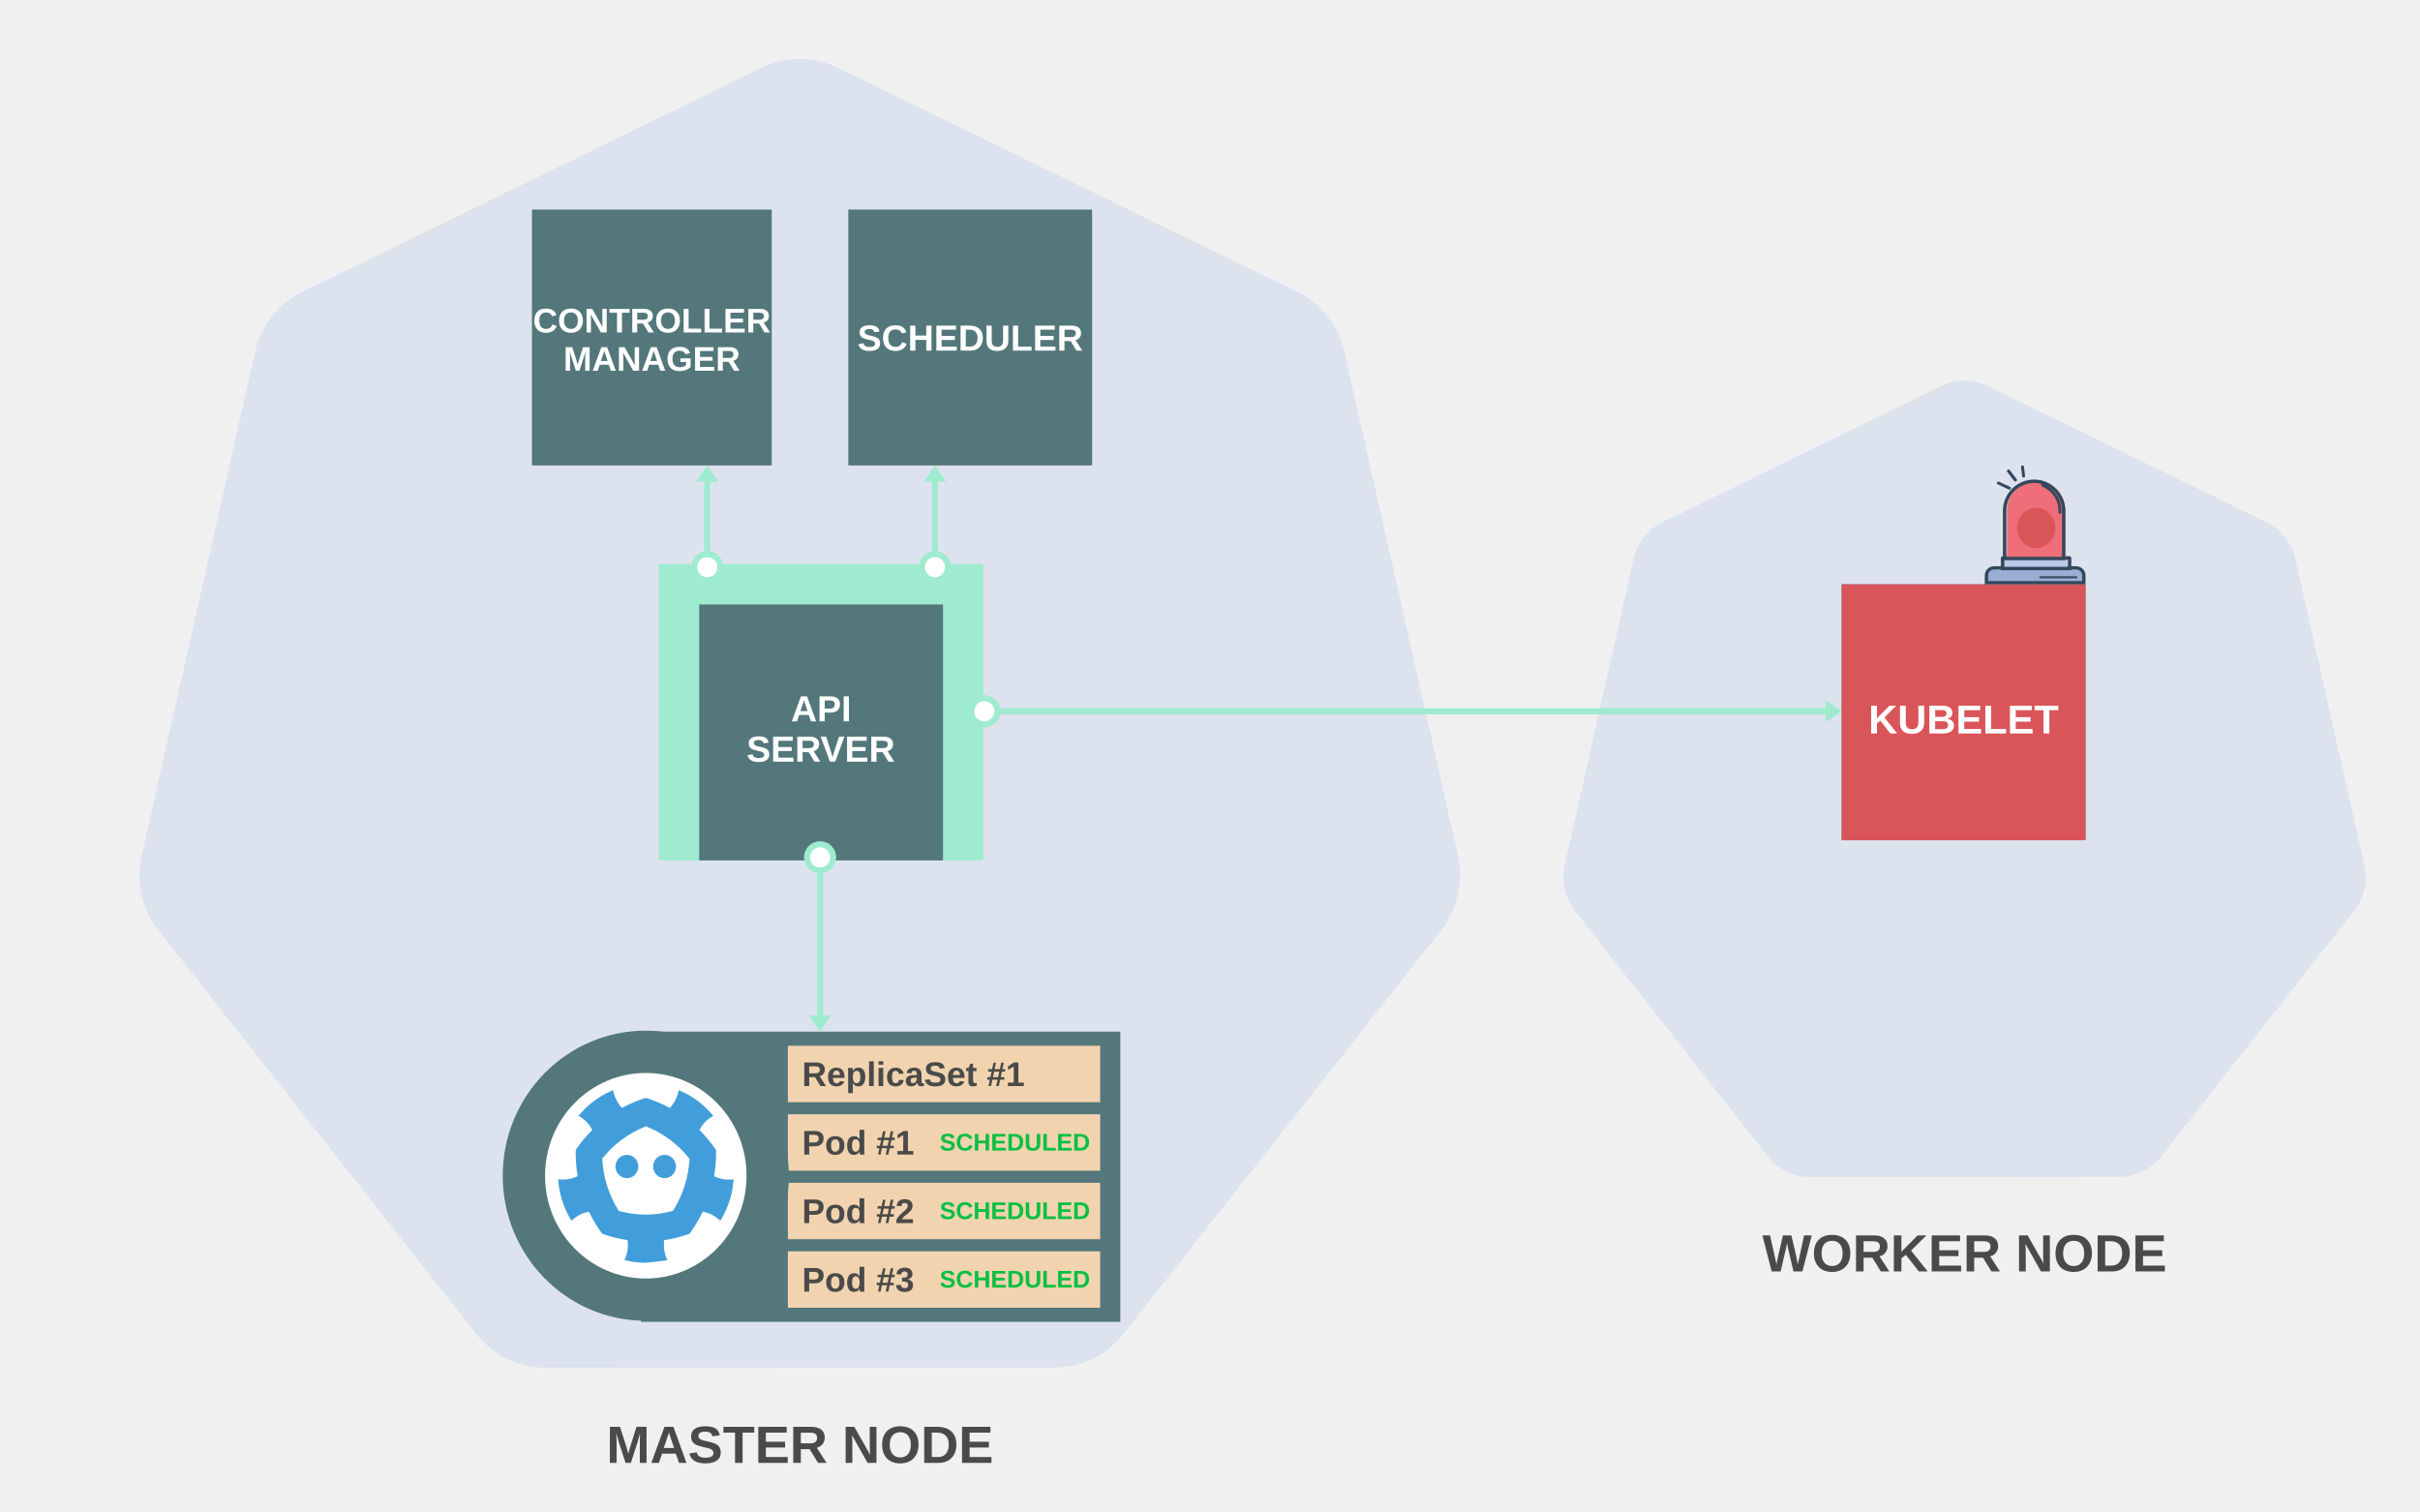
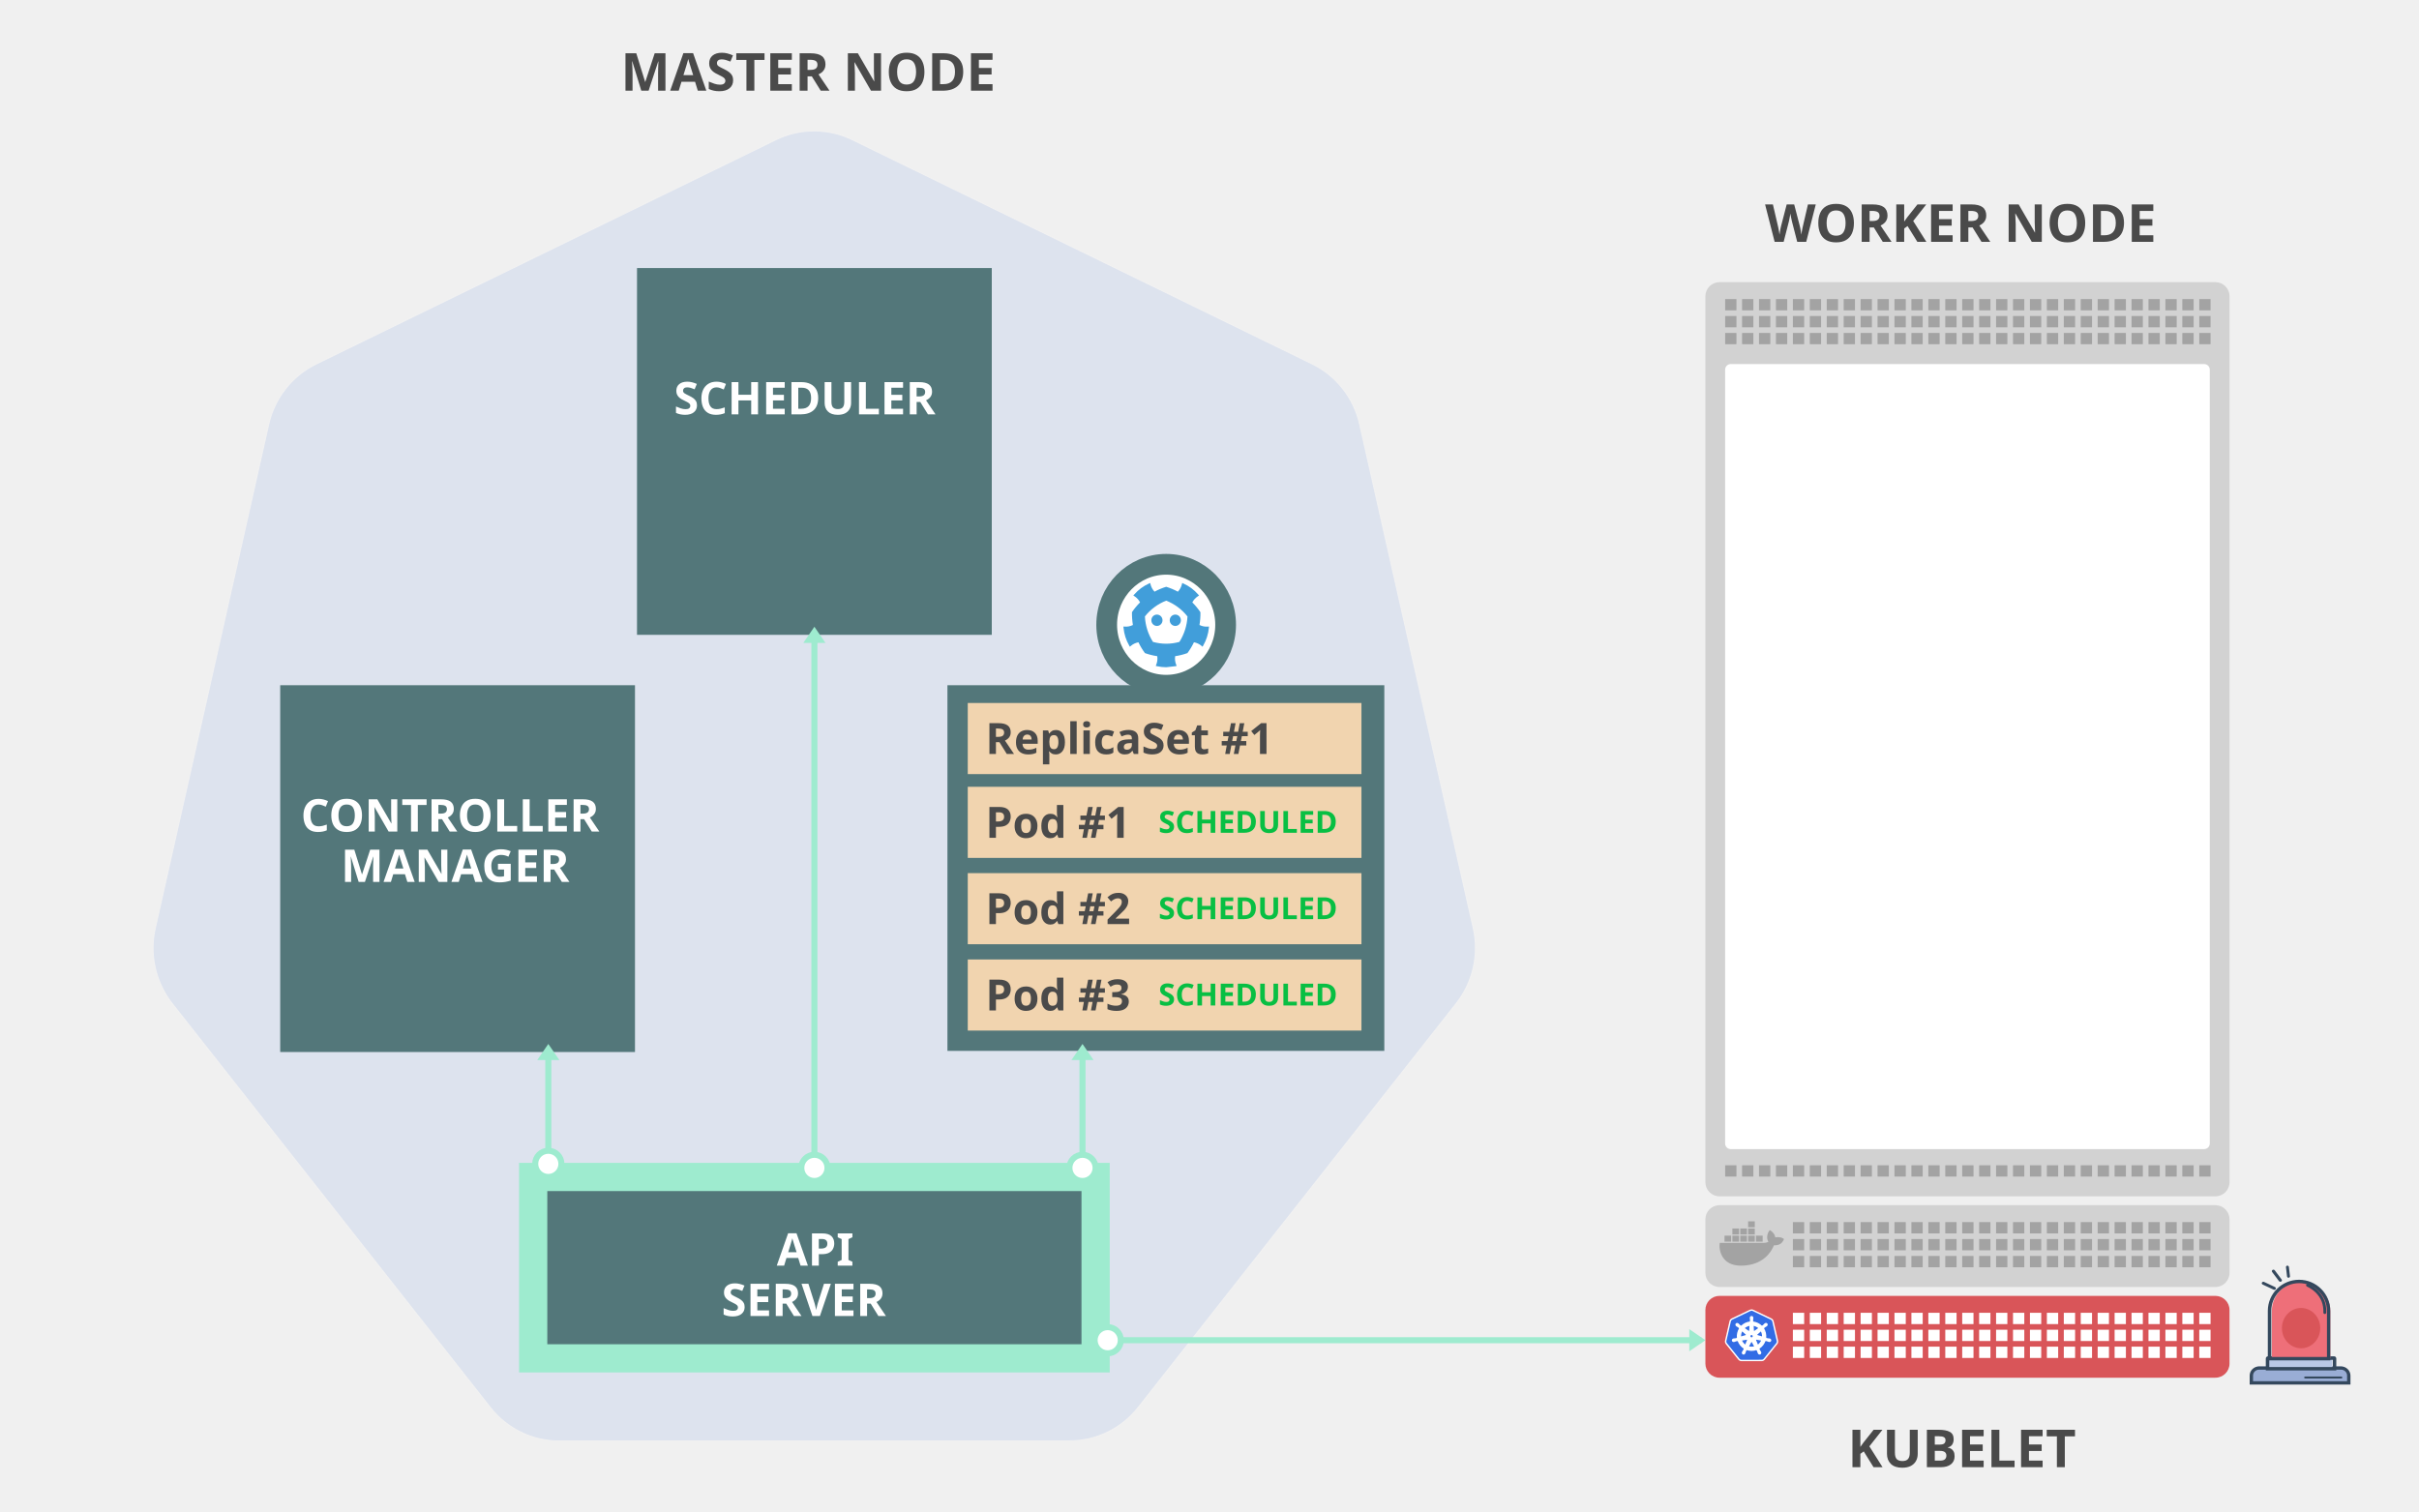
- <svg xmlns="http://www.w3.org/2000/svg" width="1201px" height="750px" viewBox="0 0 1201 750" version="1.1">
-   <g id="schedule-pods-6" stroke="none" stroke-width="1" fill="none" fill-rule="evenodd" transform="translate(1, 0)">
-     <g id="Kubernetes-background" opacity="0.1" transform="translate(67, 28)" fill="#326CE5" fill-rule="nonzero" stroke="#FFFFFF" stroke-width="0.5">
-       <path d="M326.654,1.011 C320.855,1.309 315.173,2.777 309.941,5.33 L81.887,116.618 C69.93,122.45 61.246,133.479 58.291,146.585 L2.029,396.566 C-0.596,408.202 1.54,420.419 7.95,430.434 C8.719,431.646 9.546,432.819 10.429,433.949 L168.279,634.393 C176.556,644.9 189.105,651.017 202.375,651.015 L455.512,650.955 C468.777,650.965 481.326,644.859 489.608,634.363 L647.4,433.89 C655.681,423.378 658.784,409.617 655.829,396.506 L599.479,146.525 C596.525,133.42 587.84,122.39 575.883,116.558 L347.8,5.33 C341.22,2.119 333.948,0.634 326.654,1.011 Z" id="path3055" />
+ <svg xmlns="http://www.w3.org/2000/svg" viewBox="0 0 1200 750">
+   <g stroke="none" stroke-width="1" fill="none" fill-rule="evenodd">
+     <g opacity=".1" transform="translate(75 64)" fill="#326CE5" fill-rule="nonzero" stroke="#FFF" stroke-width=".5">
+       <path d="M326.654 1.01a43.165 43.165 0 0 0-16.713 4.32L81.887 116.618c-11.957 5.832-20.641 16.861-23.596 29.967L2.03 396.565c-2.625 11.637-.49 23.854 5.92 33.87a44.171 44.171 0 0 0 2.48 3.514l157.85 200.444c8.277 10.507 20.826 16.624 34.096 16.622l253.137-.06c13.265.01 25.814-6.096 34.096-16.592L647.4 433.89c8.281-10.512 11.384-24.273 8.429-37.384l-56.35-249.981c-2.954-13.105-11.639-24.135-23.596-29.967L347.8 5.33a43.134 43.134 0 0 0-21.146-4.32z" />
    </g>
-     <rect id="Rectangle" fill="#9EEBCF" x="326" y="280" width="161" height="147" />
-     <g id="Group-3" transform="translate(346, 300)">
-       <polygon id="Rectangle" fill="#53777A" points="0 0 121 0 121 127 0 127" />
-       <text id="API-SERVER" font-family="Arial-BoldMT, Arial" font-size="18" font-weight="bold" fill="#FFFFFF">
-         <tspan x="45.497" y="58">API</tspan>
-         <tspan x="23.489" y="78">SERVER</tspan>
+     <g transform="translate(139 340)">
+       <path fill="#53777A" d="M0 0h176v182H0z" />
+       <text font-family="sans-serif" font-size="22.4" font-weight="bold" fill="#FFF">
+         <tspan x="10.229" y="72.606">CONTROLLER </tspan>
+         <tspan x="30.135" y="97.606">MANAGER</tspan>
      </text>
    </g>
-     <g id="Kubernetes-background" opacity="0.1" transform="translate(774, 188)" fill="#326CE5" fill-rule="nonzero" stroke="#FFFFFF" stroke-width="0.5">
-       <path d="M198.574,0.615 C195.049,0.797 191.594,1.691 188.414,3.245 L49.78,71.008 C42.511,74.559 37.231,81.275 35.436,89.255 L1.233,241.467 C-0.362,248.552 0.936,255.991 4.833,262.09 C5.3,262.828 5.803,263.542 6.34,264.23 L102.297,386.279 C107.329,392.677 114.957,396.402 123.024,396.4 L276.907,396.364 C284.971,396.37 292.599,392.652 297.634,386.261 L393.556,264.194 C398.59,257.793 400.476,249.414 398.68,241.431 L364.425,89.218 C362.629,81.239 357.35,74.523 350.081,70.972 L211.428,3.245 C207.428,1.29 203.008,0.386 198.574,0.615 Z" id="path3055" />
-     </g>
-     <rect id="Rectangle-4" fill="#53777A" x="317" y="512" width="238" height="144" />
-     <g id="Group-6" transform="translate(390, 519)">
-       <rect id="Rectangle-3" fill="#F1D4AF" x="0" y="-2.27373675e-13" width="155" height="28" />
-       <text id="ReplicaSet-#1" font-family="Arial-BoldMT, Arial" font-size="17" font-weight="bold" fill="#4A4A4A">
-         <tspan x="7" y="20">ReplicaSet #1</tspan>
+     <g transform="translate(316 133)">
+       <path fill="#53777A" d="M0 0h176v182H0z" />
+       <text font-family="sans-serif" font-size="22.4" font-weight="bold" fill="#FFF">
+         <tspan x="18.306" y="72.606">SCHEDULER</tspan>
      </text>
    </g>
-     <rect id="Rectangle-3" fill="#F1D4AF" x="390" y="553" width="155" height="28" />
-     <text id="Pod-#1" font-family="Arial-BoldMT, Arial" font-size="17" font-weight="bold" fill="#4A4A4A">
-       <tspan x="397" y="573">Pod #1</tspan>
-     </text>
-     <rect id="Rectangle-3" fill="#F1D4AF" x="390" y="587" width="155" height="28" />
-     <text id="Pod-#2" font-family="Arial-BoldMT, Arial" font-size="17" font-weight="bold" fill="#4A4A4A">
-       <tspan x="397" y="607">Pod #2</tspan>
-     </text>
-     <rect id="Rectangle-3" fill="#F1D4AF" x="390" y="621" width="155" height="28" />
-     <text id="Pod-#3" font-family="Arial-BoldMT, Arial" font-size="17" font-weight="bold" fill="#4A4A4A">
-       <tspan x="397" y="641">Pod #3</tspan>
-     </text>
-     <g id="Group-2" transform="translate(259, 522)">
-       <ellipse id="Oval" stroke="#53777A" stroke-width="21" fill="#FFFFFF" cx="60.5" cy="61.5" rx="60.5" ry="61.5" />
-       <g id="Group" transform="translate(17, 19)" fill="#419EDA" fill-rule="nonzero">
-         <path d="M39.79,37.922 C39.79,41.121 37.246,43.709 34.109,43.709 C30.971,43.709 28.433,41.122 28.433,37.922 C28.433,34.736 30.971,32.139 34.109,32.139 C37.246,32.139 39.79,34.736 39.79,37.922 Z" id="Shape" />
-         <path d="M47.129,37.923 C47.129,41.122 49.674,43.71 52.81,43.71 C55.946,43.71 58.488,41.123 58.488,37.923 C58.488,34.736 55.946,32.139 52.81,32.139 C49.674,32.139 47.129,34.736 47.129,37.923 Z" id="Shape" />
-         <path d="M85.856,44.378 C85.447,44.413 85.036,44.429 84.599,44.429 C82.066,44.429 79.609,43.824 77.392,42.716 C78.13,38.403 78.444,34.057 78.362,29.728 C75.958,26.186 73.211,22.844 70.11,19.766 C71.456,17.196 73.444,14.985 75.927,13.418 L76.993,12.746 L76.162,11.792 C71.883,6.883 66.775,3.087 60.984,0.512 L59.829,0 L59.535,1.243 C58.845,4.142 57.401,6.756 55.42,8.854 C51.611,6.792 47.632,5.125 43.528,3.862 C39.435,5.122 35.463,6.784 31.655,8.843 C29.682,6.748 28.242,4.14 27.554,1.25 L27.259,0.007 L26.108,0.517 C20.39,3.055 15.141,6.953 10.932,11.789 L10.098,12.746 L11.163,13.417 C13.638,14.979 15.622,17.176 16.965,19.732 C13.873,22.799 11.129,26.13 8.727,29.655 C8.634,33.983 8.932,38.36 9.674,42.733 C7.467,43.83 5.024,44.429 2.508,44.429 C2.066,44.429 1.653,44.413 1.251,44.378 L0,44.281 L0.117,45.554 C0.73,51.991 2.693,58.114 5.953,63.754 L6.589,64.855 L7.545,64.029 C9.759,62.116 12.434,60.849 15.279,60.338 C17.155,64.244 19.377,67.915 21.899,71.322 C25.923,72.756 30.115,73.826 34.444,74.463 C34.859,77.379 34.529,80.396 33.399,83.185 L32.923,84.367 L34.148,84.642 C37.284,85.345 40.449,85.702 43.547,85.702 L52.944,84.642 L54.17,84.367 L53.692,83.183 C52.566,80.394 52.235,77.373 52.65,74.456 C56.962,73.819 61.139,72.751 65.148,71.322 C67.672,67.912 69.896,64.239 71.775,60.328 C74.629,60.835 77.32,62.103 79.547,64.022 L80.503,64.847 L81.136,63.749 C84.402,58.102 86.364,51.979 86.968,45.552 L87.085,44.282 L85.856,44.378 Z M56.976,59.936 C52.531,61.168 48.016,61.789 43.528,61.789 C39.028,61.789 34.519,61.168 30.07,59.936 C27.629,56.072 25.699,51.933 24.31,47.575 C22.927,43.238 22.118,38.693 21.883,34.014 C24.756,30.395 28.024,27.225 31.634,24.556 C35.302,21.838 39.294,19.63 43.528,17.968 C47.756,19.63 51.74,21.835 55.4,24.542 C59.024,27.225 62.306,30.42 65.193,34.061 C64.947,38.714 64.128,43.232 62.743,47.563 C61.357,51.919 59.421,56.072 56.976,59.936 Z" id="Shape" />
+     <g transform="translate(271 591)">
+       <path d="M-6.5-7h279v90h-279V-7z" stroke="#9EEBCF" stroke-width="14" fill="#53777A" />
+       <text font-family="sans-serif" font-size="22.4" font-weight="bold" fill="#FFF">
+         <tspan x="114.33" y="37">API</tspan>
+         <tspan x="86.942" y="62">SERVER</tspan>
+       </text>
+     </g>
+     <g transform="translate(470 340)">
+       <path fill="#53777A" d="M0 0h216.72v181.44H0z" />
+       <path fill="#F1D4AF" d="M10.08 50.4h195.3v35.28H10.08z" />
+       <text font-family="sans-serif" font-size="21.42" font-weight="bold" fill="#4A4A4A">
+         <tspan x="18.9" y="75.7">Pod #1</tspan>
+       </text>
+       <path fill="#F1D4AF" d="M10.08 93.24h195.3v35.28H10.08z" />
+       <text font-family="sans-serif" font-size="21.42" font-weight="bold" fill="#4A4A4A">
+         <tspan x="18.9" y="118.54">Pod #2</tspan>
+       </text>
+       <path fill="#F1D4AF" d="M10.08 136.08h195.3v35.28H10.08z" />
+       <text font-family="sans-serif" font-size="21.42" font-weight="bold" fill="#4A4A4A">
+         <tspan x="18.9" y="161.38">Pod #3</tspan>
+       </text>
+       <g transform="translate(10.08 8.82)">
+         <path fill="#F1D4AF" d="M0 0h195.3v35.28H0z" />
+         <text font-family="sans-serif" font-size="21.42" font-weight="bold" fill="#4A4A4A">
+           <tspan x="8.82" y="25.3">ReplicaSet #1</tspan>
+         </text>
      </g>
    </g>
-     <g id="right-arrow" transform="translate(699, 353) scale(1, -1) translate(-699, -353) translate(487, 340)" fill-rule="nonzero">
-       <polygon id="Line" fill="#9EEBCF" points="0 11.5 415.295 11.5 424 11.5 424 14.5 0 14.5" />
-       <circle id="Base" stroke="#9EEBCF" stroke-width="3" fill="#FFFFFF" cx="0.5" cy="13" r="6.5" />
-       <polygon id="Tip" fill="#9EEBCF" points="426 13 418 18.5 418 7.5" />
+     <text font-family="sans-serif" font-size="15.12" font-weight="bold" fill="#08BF43">
+       <tspan x="574.693" y="413.22">SCHEDULED</tspan>
+     </text>
+     <text font-family="sans-serif" font-size="15.12" font-weight="bold" fill="#08BF43">
+       <tspan x="574.693" y="456.06">SCHEDULED</tspan>
+     </text>
+     <text font-family="sans-serif" font-size="15.12" font-weight="bold" fill="#08BF43">
+       <tspan x="574.693" y="498.9">SCHEDULED</tspan>
+     </text>
+     <g transform="translate(549 280)">
+       <ellipse stroke="#53777A" stroke-width="10.29" fill="#FFF" cx="29.5" cy="30" rx="29.5" ry="30" />
+       <g transform="translate(8.29 9.268)" fill="#419EDA" fill-rule="nonzero">
+         <path d="M19.402 18.499c0 1.56-1.24 2.822-2.77 2.822s-2.768-1.262-2.768-2.822c0-1.554 1.238-2.822 2.768-2.822 1.53 0 2.77 1.268 2.77 2.822zM22.98 18.5c0 1.56 1.241 2.822 2.77 2.822 1.53 0 2.769-1.262 2.769-2.823 0-1.554-1.24-2.822-2.768-2.822-1.53 0-2.77 1.268-2.77 2.822z" />
+         <path d="M41.864 21.648a7.85 7.85 0 0 1-4.127-.81 33.76 33.76 0 0 0 .472-6.337 32.762 32.762 0 0 0-4.023-4.86 8.092 8.092 0 0 1 2.836-3.096l.52-.327-.405-.466C35.05 3.357 32.56 1.506 29.736.25L29.173 0l-.143.607a8.167 8.167 0 0 1-2.007 3.712 31.817 31.817 0 0 0-5.798-2.435 31.845 31.845 0 0 0-5.79 2.43 8.165 8.165 0 0 1-2-3.704l-.144-.607-.56.249c-2.789 1.238-5.348 3.14-7.4 5.499l-.407.466.52.328a8.076 8.076 0 0 1 2.828 3.08 32.902 32.902 0 0 0-4.016 4.84c-.046 2.112.1 4.247.46 6.38a7.835 7.835 0 0 1-4.106.803L0 21.601l.057.62A21.75 21.75 0 0 0 2.903 31.1l.31.537.466-.403a7.904 7.904 0 0 1 3.771-1.8 33.056 33.056 0 0 0 3.228 5.357c1.962.7 4.006 1.222 6.117 1.532a8.246 8.246 0 0 1-.51 4.255l-.232.577.597.134c1.53.342 3.073.517 4.584.517l4.581-.517.598-.134-.232-.578a8.269 8.269 0 0 1-.509-4.257 32.11 32.11 0 0 0 6.094-1.529 33.098 33.098 0 0 0 3.232-5.363 7.939 7.939 0 0 1 3.79 1.802l.465.403.31-.536a21.669 21.669 0 0 0 2.843-8.877l.057-.62-.6.048zm-14.082 7.589c-2.168.6-4.37.904-6.557.904-2.195 0-4.393-.303-6.563-.904a26.128 26.128 0 0 1-2.808-6.03 26.04 26.04 0 0 1-1.184-6.615 25.208 25.208 0 0 1 4.755-4.613 25.172 25.172 0 0 1 5.8-3.214 25.274 25.274 0 0 1 5.788 3.207 25.356 25.356 0 0 1 4.775 4.643 26.095 26.095 0 0 1-4.006 12.622z" />
+       </g>
    </g>
-     <polygon id="Rectangle" fill="#53777A" points="420 104 541 104 541 231 420 231" />
-     <polygon id="Rectangle" fill="#53777A" points="913 290 1034 290 1034 417 913 417" />
-     <polygon id="Rectangle" fill="#D95559" points="913 290 1034 290 1034 417 913 417" />
-     <text id="KUBELET" font-family="Arial-BoldMT, Arial" font-size="20" font-weight="bold" fill="#FFFFFF">
-       <tspan x="926.278" y="364">KUBELET</tspan>
+     <g transform="matrix(1 0 0 -1 549 678)" fill-rule="nonzero">
+       <path fill="#9EEBCF" d="M0 11.5h295v3H0z" />
+       <circle stroke="#9EEBCF" stroke-width="3" fill="#FFF" cx=".5" cy="13" r="6.5" />
+       <path fill="#9EEBCF" d="M297 13l-8 5.5v-11z" />
+     </g>
+     <g transform="translate(846 140)">
+       <g>
+         <path d="M260 7v439.6a7 7 0 0 1-7 7H7a7 7 0 0 1-7-7V7a7 7 0 0 1 7-7h246a7 7 0 0 1 7 7z" fill="#D2D2D2" />
+         <path fill="#A3A3A3" d="M9.8 8.4h5.6V14H9.8zM9.8 16.8h5.6v5.6H9.8zM9.8 25.2h5.6v5.6H9.8zM18.2 8.4h5.6V14h-5.6zM18.2 16.8h5.6v5.6h-5.6zM18.2 25.2h5.6v5.6h-5.6zM26.6 8.4h5.6V14h-5.6zM26.6 16.8h5.6v5.6h-5.6zM26.6 25.2h5.6v5.6h-5.6zM35 8.4h5.6V14H35zM35 16.8h5.6v5.6H35zM35 25.2h5.6v5.6H35zM43.4 8.4H49V14h-5.6zM43.4 16.8H49v5.6h-5.6zM43.4 25.2H49v5.6h-5.6zM51.8 8.4h5.6V14h-5.6zM51.8 16.8h5.6v5.6h-5.6zM51.8 25.2h5.6v5.6h-5.6zM60.2 8.4h5.6V14h-5.6zM60.2 16.8h5.6v5.6h-5.6zM60.2 25.2h5.6v5.6h-5.6zM68.6 8.4h5.6V14h-5.6zM68.6 16.8h5.6v5.6h-5.6zM68.6 25.2h5.6v5.6h-5.6zM77 8.4h5.6V14H77zM77 16.8h5.6v5.6H77zM77 25.2h5.6v5.6H77zM85.4 8.4H91V14h-5.6zM85.4 16.8H91v5.6h-5.6zM85.4 25.2H91v5.6h-5.6zM93.8 8.4h5.6V14h-5.6zM93.8 16.8h5.6v5.6h-5.6zM93.8 25.2h5.6v5.6h-5.6zM102.2 8.4h5.6V14h-5.6zM102.2 16.8h5.6v5.6h-5.6zM102.2 25.2h5.6v5.6h-5.6zM110.6 8.4h5.6V14h-5.6zM110.6 16.8h5.6v5.6h-5.6zM110.6 25.2h5.6v5.6h-5.6zM119 8.4h5.6V14H119zM119 16.8h5.6v5.6H119zM119 25.2h5.6v5.6H119zM127.4 8.4h5.6V14h-5.6zM127.4 16.8h5.6v5.6h-5.6zM127.4 25.2h5.6v5.6h-5.6zM135.8 8.4h5.6V14h-5.6zM135.8 16.8h5.6v5.6h-5.6zM135.8 25.2h5.6v5.6h-5.6zM144.2 8.4h5.6V14h-5.6zM144.2 16.8h5.6v5.6h-5.6zM144.2 25.2h5.6v5.6h-5.6zM152.6 8.4h5.6V14h-5.6zM152.6 16.8h5.6v5.6h-5.6zM152.6 25.2h5.6v5.6h-5.6zM161 8.4h5.6V14H161zM161 16.8h5.6v5.6H161zM161 25.2h5.6v5.6H161zM169.4 8.4h5.6V14h-5.6zM169.4 16.8h5.6v5.6h-5.6zM169.4 25.2h5.6v5.6h-5.6zM177.8 8.4h5.6V14h-5.6zM177.8 16.8h5.6v5.6h-5.6zM177.8 25.2h5.6v5.6h-5.6zM186.2 8.4h5.6V14h-5.6zM186.2 16.8h5.6v5.6h-5.6zM186.2 25.2h5.6v5.6h-5.6zM194.6 8.4h5.6V14h-5.6zM194.6 16.8h5.6v5.6h-5.6zM194.6 25.2h5.6v5.6h-5.6zM203 8.4h5.6V14H203zM203 16.8h5.6v5.6H203zM203 25.2h5.6v5.6H203zM211.4 8.4h5.6V14h-5.6zM211.4 16.8h5.6v5.6h-5.6zM211.4 25.2h5.6v5.6h-5.6zM219.8 8.4h5.6V14h-5.6zM219.8 16.8h5.6v5.6h-5.6zM219.8 25.2h5.6v5.6h-5.6zM228.2 8.4h5.6V14h-5.6zM228.2 16.8h5.6v5.6h-5.6zM228.2 25.2h5.6v5.6h-5.6zM236.6 8.4h5.6V14h-5.6zM236.6 16.8h5.6v5.6h-5.6zM236.6 25.2h5.6v5.6h-5.6zM245 8.4h5.6V14H245zM245 16.8h5.6v5.6H245zM245 25.2h5.6v5.6H245zM9.8 438.2h5.6v5.6H9.8zM18.2 438.2h5.6v5.6h-5.6zM26.6 438.2h5.6v5.6h-5.6zM35 438.2h5.6v5.6H35zM43.4 438.2H49v5.6h-5.6zM51.8 438.2h5.6v5.6h-5.6zM60.2 438.2h5.6v5.6h-5.6zM68.6 438.2h5.6v5.6h-5.6zM77 438.2h5.6v5.6H77zM85.4 438.2H91v5.6h-5.6zM93.8 438.2h5.6v5.6h-5.6zM102.2 438.2h5.6v5.6h-5.6zM110.6 438.2h5.6v5.6h-5.6zM119 438.2h5.6v5.6H119zM127.4 438.2h5.6v5.6h-5.6zM135.8 438.2h5.6v5.6h-5.6zM144.2 438.2h5.6v5.6h-5.6zM152.6 438.2h5.6v5.6h-5.6zM161 438.2h5.6v5.6H161zM169.4 438.2h5.6v5.6h-5.6zM177.8 438.2h5.6v5.6h-5.6zM186.2 438.2h5.6v5.6h-5.6zM194.6 438.2h5.6v5.6h-5.6zM203 438.2h5.6v5.6H203zM211.4 438.2h5.6v5.6h-5.6zM219.8 438.2h5.6v5.6h-5.6zM228.2 438.2h5.6v5.6h-5.6zM236.6 438.2h5.6v5.6h-5.6zM245 438.2h5.6v5.6H245z" />
+         <rect fill="#FFF" x="9.785" y="40.636" width="240.43" height="389.543" rx="2.8" />
+       </g>
+       <g transform="translate(0 458)">
+         <path d="M260 7v26.6a7 7 0 0 1-7 7H7a7 7 0 0 1-7-7V7a7 7 0 0 1 7-7h246a7 7 0 0 1 7 7z" fill="#D2D2D2" />
+         <path fill="#A3A3A3" d="M43.4 8.4H49V14h-5.6zM43.4 16.8H49v5.6h-5.6zM43.4 25.2H49v5.6h-5.6zM51.8 8.4h5.6V14h-5.6zM51.8 16.8h5.6v5.6h-5.6zM51.8 25.2h5.6v5.6h-5.6zM60.2 8.4h5.6V14h-5.6zM60.2 16.8h5.6v5.6h-5.6zM60.2 25.2h5.6v5.6h-5.6zM68.6 8.4h5.6V14h-5.6zM68.6 16.8h5.6v5.6h-5.6zM68.6 25.2h5.6v5.6h-5.6zM77 8.4h5.6V14H77zM77 16.8h5.6v5.6H77zM77 25.2h5.6v5.6H77zM85.4 8.4H91V14h-5.6zM85.4 16.8H91v5.6h-5.6zM85.4 25.2H91v5.6h-5.6zM93.8 8.4h5.6V14h-5.6zM93.8 16.8h5.6v5.6h-5.6zM93.8 25.2h5.6v5.6h-5.6zM102.2 8.4h5.6V14h-5.6zM102.2 16.8h5.6v5.6h-5.6zM102.2 25.2h5.6v5.6h-5.6zM110.6 8.4h5.6V14h-5.6zM110.6 16.8h5.6v5.6h-5.6zM110.6 25.2h5.6v5.6h-5.6zM119 8.4h5.6V14H119zM119 16.8h5.6v5.6H119zM119 25.2h5.6v5.6H119zM127.4 8.4h5.6V14h-5.6zM127.4 16.8h5.6v5.6h-5.6zM127.4 25.2h5.6v5.6h-5.6zM135.8 8.4h5.6V14h-5.6zM135.8 16.8h5.6v5.6h-5.6zM135.8 25.2h5.6v5.6h-5.6zM144.2 8.4h5.6V14h-5.6zM144.2 16.8h5.6v5.6h-5.6zM144.2 25.2h5.6v5.6h-5.6zM152.6 8.4h5.6V14h-5.6zM152.6 16.8h5.6v5.6h-5.6zM152.6 25.2h5.6v5.6h-5.6zM161 8.4h5.6V14H161zM161 16.8h5.6v5.6H161zM161 25.2h5.6v5.6H161zM169.4 8.4h5.6V14h-5.6zM169.4 16.8h5.6v5.6h-5.6zM169.4 25.2h5.6v5.6h-5.6zM177.8 8.4h5.6V14h-5.6zM177.8 16.8h5.6v5.6h-5.6zM177.8 25.2h5.6v5.6h-5.6zM186.2 8.4h5.6V14h-5.6zM186.2 16.8h5.6v5.6h-5.6zM186.2 25.2h5.6v5.6h-5.6zM194.6 8.4h5.6V14h-5.6zM194.6 16.8h5.6v5.6h-5.6zM194.6 25.2h5.6v5.6h-5.6zM203 8.4h5.6V14H203zM203 16.8h5.6v5.6H203zM203 25.2h5.6v5.6H203zM211.4 8.4h5.6V14h-5.6zM211.4 16.8h5.6v5.6h-5.6zM211.4 25.2h5.6v5.6h-5.6zM219.8 8.4h5.6V14h-5.6zM219.8 16.8h5.6v5.6h-5.6zM219.8 25.2h5.6v5.6h-5.6zM228.2 8.4h5.6V14h-5.6zM228.2 16.8h5.6v5.6h-5.6zM228.2 25.2h5.6v5.6h-5.6zM236.6 8.4h5.6V14h-5.6zM236.6 16.8h5.6v5.6h-5.6zM236.6 25.2h5.6v5.6h-5.6zM245 8.4h5.6V14H245zM245 16.8h5.6v5.6H245zM245 25.2h5.6v5.6H245z" />
+       </g>
+       <g transform="translate(0 503)">
+         <path d="M260 7v26.6a7 7 0 0 1-7 7H7a7 7 0 0 1-7-7V7a7 7 0 0 1 7-7h246a7 7 0 0 1 7 7z" fill="#D95559" />
+         <path fill="#FFF" d="M43.4 8.4H49V14h-5.6zM43.4 16.8H49v5.6h-5.6zM43.4 25.2H49v5.6h-5.6zM51.8 8.4h5.6V14h-5.6zM51.8 16.8h5.6v5.6h-5.6zM51.8 25.2h5.6v5.6h-5.6zM60.2 8.4h5.6V14h-5.6zM60.2 16.8h5.6v5.6h-5.6zM60.2 25.2h5.6v5.6h-5.6zM68.6 8.4h5.6V14h-5.6zM68.6 16.8h5.6v5.6h-5.6zM68.6 25.2h5.6v5.6h-5.6zM77 8.4h5.6V14H77zM77 16.8h5.6v5.6H77zM77 25.2h5.6v5.6H77zM85.4 8.4H91V14h-5.6zM85.4 16.8H91v5.6h-5.6zM85.4 25.2H91v5.6h-5.6zM93.8 8.4h5.6V14h-5.6zM93.8 16.8h5.6v5.6h-5.6zM93.8 25.2h5.6v5.6h-5.6zM102.2 8.4h5.6V14h-5.6zM102.2 16.8h5.6v5.6h-5.6zM102.2 25.2h5.6v5.6h-5.6zM110.6 8.4h5.6V14h-5.6zM110.6 16.8h5.6v5.6h-5.6zM110.6 25.2h5.6v5.6h-5.6zM119 8.4h5.6V14H119zM119 16.8h5.6v5.6H119zM119 25.2h5.6v5.6H119zM127.4 8.4h5.6V14h-5.6zM127.4 16.8h5.6v5.6h-5.6zM127.4 25.2h5.6v5.6h-5.6zM135.8 8.4h5.6V14h-5.6zM135.8 16.8h5.6v5.6h-5.6zM135.8 25.2h5.6v5.6h-5.6zM144.2 8.4h5.6V14h-5.6zM144.2 16.8h5.6v5.6h-5.6zM144.2 25.2h5.6v5.6h-5.6zM152.6 8.4h5.6V14h-5.6zM152.6 16.8h5.6v5.6h-5.6zM152.6 25.2h5.6v5.6h-5.6zM161 8.4h5.6V14H161zM161 16.8h5.6v5.6H161zM161 25.2h5.6v5.6H161zM169.4 8.4h5.6V14h-5.6zM169.4 16.8h5.6v5.6h-5.6zM169.4 25.2h5.6v5.6h-5.6zM177.8 8.4h5.6V14h-5.6zM177.8 16.8h5.6v5.6h-5.6zM177.8 25.2h5.6v5.6h-5.6zM186.2 8.4h5.6V14h-5.6zM186.2 16.8h5.6v5.6h-5.6zM186.2 25.2h5.6v5.6h-5.6zM194.6 8.4h5.6V14h-5.6zM194.6 16.8h5.6v5.6h-5.6zM194.6 25.2h5.6v5.6h-5.6zM203 8.4h5.6V14H203zM203 16.8h5.6v5.6H203zM203 25.2h5.6v5.6H203zM211.4 8.4h5.6V14h-5.6zM211.4 16.8h5.6v5.6h-5.6zM211.4 25.2h5.6v5.6h-5.6zM219.8 8.4h5.6V14h-5.6zM219.8 16.8h5.6v5.6h-5.6zM219.8 25.2h5.6v5.6h-5.6zM228.2 8.4h5.6V14h-5.6zM228.2 16.8h5.6v5.6h-5.6zM228.2 25.2h5.6v5.6h-5.6zM236.6 8.4h5.6V14h-5.6zM236.6 16.8h5.6v5.6h-5.6zM236.6 25.2h5.6v5.6h-5.6zM245 8.4h5.6V14H245zM245 16.8h5.6v5.6H245zM245 25.2h5.6v5.6H245z" />
+       </g>
+       <path d="M25.099 476.108h3.304v-2.973H25.1v2.973zm-3.905 0h3.304v-2.973h-3.304v2.973zm-3.905 0h3.304v-2.973H17.29v2.973zm-3.905 0h3.305v-2.973h-3.305v2.973zm-3.904 0h3.304v-2.973H9.48v2.973zm3.904-3.568h3.305v-2.972h-3.305v2.972zm3.905 0h3.304v-2.972H17.29v2.972zm3.905 0h3.304v-2.972h-3.304v2.972zm0-3.567h3.304V466h-3.304v2.973zm17.139 5.402c-.722-.478-2.38-.653-3.656-.415-.164-1.19-.834-2.221-2.052-3.153l-.7-.463-.468.694c-.598.893-.897 2.13-.8 3.317.045.418.183 1.164.617 1.82-.433.231-1.29.549-2.42.528H7.124l-.043.247c-.204 1.193-.2 4.914 2.24 7.774C11.178 486.898 13.96 488 17.59 488c7.87 0 13.693-3.586 16.42-10.104 1.073.02 3.381.006 4.567-2.237.031-.051.102-.186.31-.61l.113-.234-.667-.44z" fill="#A3A3A3" />
+       <g transform="translate(10 510)" fill-rule="nonzero" stroke="#FFF" stroke-width=".7">
+         <path d="M12.813.039a1.72 1.72 0 0 0-.655.166L3.212 4.488c-.469.225-.81.65-.925 1.154L.08 15.263a1.692 1.692 0 0 0 .33 1.439L6.6 24.417c.325.404.817.64 1.337.64l9.93-.003c.52 0 1.013-.235 1.338-.638l6.19-7.716c.324-.405.446-.935.33-1.44l-2.21-9.62a1.702 1.702 0 0 0-.926-1.154L13.643.206a1.72 1.72 0 0 0-.83-.167z" fill="#326CE5" />
+         <path d="M12.902 3.313c.296 0 .535.267.536.596 0 .047.002.11 0 .153-.006.19-.048.335-.073.51-.045.374-.083.685-.06.973.02.145.105.202.175.269l.012.24a7.012 7.012 0 0 1 4.445 2.151l.204-.145c.069.004.221.025.325-.036.24-.162.458-.386.722-.655.12-.128.21-.25.353-.374.033-.029.083-.067.12-.096.256-.205.613-.183.798.049.184.231.125.585-.132.79-.036.03-.083.07-.118.096-.152.113-.293.17-.445.26-.32.198-.585.363-.796.56-.1.107-.092.208-.1.304-.03.028-.135.12-.19.171.461.689.807 1.47 1.003 2.324.194.847.224 1.693.112 2.505l.216.063c.04.055.119.19.231.233.276.087.586.119.96.158.176.015.328.006.514.042.045.008.11.026.156.036.315.077.518.367.453.654-.066.286-.374.46-.691.392l-.008-.001-.01-.004c-.045-.01-.1-.02-.14-.03-.182-.049-.315-.122-.48-.185-.354-.128-.647-.234-.933-.275-.145-.012-.22.058-.3.11l-.229-.04a6.98 6.98 0 0 1-3.087 3.892c.026.062.07.193.09.217-.034.09-.085.177-.042.316.104.27.272.534.475.852.098.147.199.26.287.427.022.04.05.102.07.145.138.295.037.635-.228.762-.266.129-.597-.007-.74-.303-.02-.043-.049-.098-.066-.138-.076-.174-.102-.323-.156-.492-.121-.357-.221-.652-.367-.902-.082-.121-.182-.137-.273-.166l-.115-.207a6.905 6.905 0 0 1-4.941-.013l-.121.22c-.09.025-.178.05-.231.113-.195.233-.273.608-.415.964-.053.169-.078.318-.154.492-.017.04-.046.095-.067.137 0 0 0 0 0 0v.002c-.144.295-.474.43-.74.302-.264-.127-.365-.467-.227-.762.02-.042.047-.104.068-.144.089-.168.19-.282.287-.43.203-.317.381-.602.485-.872.026-.09-.013-.213-.048-.303l.098-.234a6.98 6.98 0 0 1-3.088-3.864l-.234.04c-.062-.035-.188-.118-.307-.109-.286.042-.58.148-.934.275-.165.064-.297.136-.48.185-.04.01-.095.021-.139.03-.004.002-.007.004-.01.004l-.008.001c-.318.07-.626-.105-.691-.392-.066-.286.137-.577.453-.653l.008-.002.004-.002c.045-.01.102-.025.143-.033.187-.035.338-.026.514-.041.374-.04.684-.071.96-.158.087-.036.17-.157.23-.233l.224-.065a6.955 6.955 0 0 1 1.093-4.84l-.172-.154c-.01-.067-.025-.222-.107-.31-.211-.198-.476-.362-.797-.56-.152-.09-.291-.148-.444-.26l-.11-.09-.009-.006c-.256-.205-.315-.56-.131-.791a.515.515 0 0 1 .427-.19c.128.005.26.052.373.142.036.029.086.067.119.095.143.124.23.246.352.375.264.269.482.492.722.653.126.074.222.044.318.031.03.023.134.097.193.138a6.884 6.884 0 0 1 4.467-2.152l.012-.227a.586.586 0 0 0 .174-.278c.024-.288-.014-.599-.06-.973-.024-.175-.065-.32-.072-.51-.002-.04 0-.093 0-.138V3.91c0-.329.24-.596.535-.596zm-.67 4.162a5.512 5.512 0 0 0-3.228 1.549l2.303 1.636.005-.002a.472.472 0 0 0 .75-.362l.01-.006.16-2.815zm1.342 0l.159 2.81.002.001a.472.472 0 0 0 .75.361l.009.004 2.288-1.626a5.558 5.558 0 0 0-3.208-1.55zm-5.405 2.6a5.535 5.535 0 0 0-.783 3.498l2.696-.78.002-.009a.472.472 0 0 0 .185-.813l.003-.011-2.103-1.885zm9.451.001l-2.091 1.876.001.006a.473.473 0 0 0 .185.813l.003.011 2.709.782a5.597 5.597 0 0 0-.117-1.799 5.602 5.602 0 0 0-.69-1.689zm-5.15 2.03l-.536.67.192.836.776.374.773-.373.193-.837-.536-.67h-.861zm2.763 2.295a.474.474 0 0 0-.41.66l-.003.005 1.082 2.62a5.531 5.531 0 0 0 2.232-2.81l-2.788-.473-.005.006a.469.469 0 0 0-.108-.008zm-4.683.011a.477.477 0 0 0-.093.008l-.004-.005-2.765.47a5.554 5.554 0 0 0 2.226 2.79l1.07-2.593-.007-.01a.472.472 0 0 0-.427-.66zm2.335 1.136a.473.473 0 0 0-.4.25h-.002l-1.359 2.463a5.526 5.526 0 0 0 3.566.004l-1.362-2.468h-.01a.47.47 0 0 0-.433-.249z" fill="#FFF" />
+       </g>
+     </g>
+     <text fill="#4A4A4A" font-family="sans-serif" font-size="26" font-weight="bold">
+       <tspan x="307.941" y="45">MASTER NODE</tspan>
    </text>
-     <text id="MASTER-NODE" fill="#4A4A4A" font-family="Arial-BoldMT, Arial" font-size="26" font-weight="bold">
-       <tspan x="299.941" y="726">MASTER NODE</tspan>
+     <g transform="matrix(1 0 0 -1 400 578)" fill-rule="nonzero">
+       <path fill="#9EEBCF" d="M5.5-1v264h-3V-1z" />
+       <circle stroke="#9EEBCF" stroke-width="3" fill="#FFF" cx="4" cy="-1.5" r="6.5" />
+       <path fill="#9EEBCF" d="M4 267l-5.5-8h11z" />
+     </g>
+     <g transform="matrix(1 0 0 -1 268 576)" fill-rule="nonzero">
+       <path fill="#9EEBCF" d="M5.5-1v55h-3V-1z" />
+       <circle stroke="#9EEBCF" stroke-width="3" fill="#FFF" cx="4" cy="-1.5" r="6.5" />
+       <path fill="#9EEBCF" d="M4 58l-5.5-8h11z" />
+     </g>
+     <g transform="matrix(1 0 0 -1 533 578)" fill-rule="nonzero">
+       <path fill="#9EEBCF" d="M5.5-1v57h-3V-1z" />
+       <circle stroke="#9EEBCF" stroke-width="3" fill="#FFF" cx="4" cy="-1.5" r="6.5" />
+       <path fill="#9EEBCF" d="M4 60l-5.5-8h11z" />
+     </g>
+     <text fill="#4A4A4A" font-family="sans-serif" font-size="26" font-weight="bold">
+       <tspan x="875.612" y="120">WORKER NODE</tspan>
    </text>
-     <text id="WORKER-NODE" fill="#4A4A4A" font-family="Arial-BoldMT, Arial" font-size="26" font-weight="bold">
-       <tspan x="873.612" y="631">WORKER NODE</tspan>
+     <text fill="#4A4A4A" font-family="sans-serif" font-size="26" font-weight="bold">
+       <tspan x="916.612" y="728">KUBELET</tspan>
    </text>
-     <polygon id="Rectangle" fill="#53777A" points="263 104 382 104 382 231 263 231" />
-     <text id="CONTROLLER-MANAGER" font-family="Arial-BoldMT, Arial" font-size="17" font-weight="bold" fill="#FFFFFF">
-       <tspan x="263.477" y="165">CONTROLLER </tspan>
-       <tspan x="278.585" y="184">MANAGER</tspan>
-     </text>
-     <g id="down-arrow" transform="translate(402, 427)" fill-rule="nonzero">
-       <polygon id="Line" fill="#9EEBCF" points="5.5 -1 5.5 81 2.5 81 2.5 -1" />
-       <circle id="Base" stroke="#9EEBCF" stroke-width="3" fill="#FFFFFF" cx="4" cy="-1.5" r="6.5" />
-       <polygon id="Tip" fill="#9EEBCF" points="4 85 -1.5 77 9.5 77" />
+     <g transform="translate(1116 628)" fill-rule="nonzero">
+       <path d="M49 58H1v-3.92C1 51.817 2.692 50 4.8 50h40.37c2.108 0 3.8 1.817 3.8 4.08V58H49z" fill="#99ADD5" />
+       <path d="M50 59H0v-4.427C0 52.053 2.093 50 4.665 50h40.67C47.907 50 50 52.052 50 54.573V59zM1.645 57.358h46.68v-2.814c0-1.612-1.345-2.932-2.99-2.932H4.665c-1.645 0-2.99 1.32-2.99 2.932v2.814h-.03z" fill="#34485D" />
+       <path fill="#B9C8E6" d="M9 46h32v5H9z" />
+       <path d="M43 52H8v-5.916C8 45.464 8.492 45 9.076 45h32.817c.615 0 1.076.496 1.076 1.084V52H43zM9.722 50.296h31.556v-3.53H9.722v3.53z" fill="#34485D" />
+       <path d="M25.485 8C17.485 8 11 14.492 11 22.503V46h29V22.503C39.97 14.493 33.486 8 25.485 8z" fill="#EE6F79" />
+       <path d="M40 47H9V22.465C9 13.937 15.952 7 24.5 7S40 13.937 40 22.465V47zm-29.315-1.682h27.66V22.465c0-7.597-6.2-13.783-13.815-13.783-7.614 0-13.814 6.186-13.814 13.783v22.853h-.03z" fill="#34485D" />
+       <ellipse fill="#D95559" cx="25.5" cy="31" rx="9.5" ry="10" />
+       <path d="M37.269 24h-.03c-.385-.03-.711-.365-.682-.76.178-3.92-1.126-7.293-3.884-9.967-2.075-2.005-4.21-2.856-4.21-2.856-.355-.152-.563-.577-.415-.942.149-.365.564-.577.92-.425.088.03 2.43.942 4.684 3.16 2.105 2.036 4.595 5.652 4.328 11.091-.03.395-.326.699-.711.699zM19.27 6c-.36 0-.691-.26-.721-.606L18.008.781c-.06-.375.24-.721.631-.779.391-.029.752.23.812.606l.541 4.613c.06.375-.24.721-.631.779h-.09zM12.23 12a.794.794 0 0 1-.36-.09L6.444 9.373c-.393-.18-.556-.633-.36-.965a.814.814 0 0 1 1.046-.332l5.428 2.535c.393.18.556.634.36.965-.098.272-.392.423-.687.423zM15.21 8a.862.862 0 0 1-.646-.302l-3.418-4.534c-.258-.332-.161-.786.193-1.027a.816.816 0 0 1 1.097.18l3.418 4.535c.258.332.161.785-.193 1.027-.13.06-.29.121-.452.121zM45.26 56H27.738c-.4 0-.738-.23-.738-.5s.338-.5.738-.5H45.26c.4 0 .738.23.738.5.03.27-.307.5-.738.5z" fill="#34485D" />
    </g>
-     <g id="down-arrow" transform="translate(350, 257.5) scale(1, -1) translate(-350, -257.5) translate(346, 235)" fill-rule="nonzero">
-       <polygon id="Line" fill="#9EEBCF" points="5.5 -1 5.5 45 2.5 45 2.5 -1" />
-       <circle id="Base" stroke="#9EEBCF" stroke-width="3" fill="#FFFFFF" cx="4" cy="-1.5" r="6.5" />
-       <polygon id="Tip" fill="#9EEBCF" points="4 49 -1.5 41 9.5 41" />
-     </g>
-     <g id="down-arrow" transform="translate(463, 257.5) scale(1, -1) translate(-463, -257.5) translate(459, 235)" fill-rule="nonzero">
-       <polygon id="Line" fill="#9EEBCF" points="5.5 -1 5.5 45 2.5 45 2.5 -1" />
-       <circle id="Base" stroke="#9EEBCF" stroke-width="3" fill="#FFFFFF" cx="4" cy="-1.5" r="6.5" />
-       <polygon id="Tip" fill="#9EEBCF" points="4 49 -1.5 41 9.5 41" />
-     </g>
-     <text id="scheduled" font-family="Arial-BoldMT, Arial" font-size="12" font-weight="bold" fill="#08BF43">
-       <tspan x="465.328" y="571">SCHEDULED</tspan>
-     </text>
-     <text id="scheduled" font-family="Arial-BoldMT, Arial" font-size="12" font-weight="bold" fill="#08BF43">
-       <tspan x="465.328" y="605">SCHEDULED</tspan>
-     </text>
-     <text id="scheduled" font-family="Arial-BoldMT, Arial" font-size="12" font-weight="bold" fill="#08BF43">
-       <tspan x="465.328" y="639">SCHEDULED</tspan>
-     </text>
-     <g id="Group" transform="translate(984, 231)" fill-rule="nonzero">
-       <path d="M49,58 L1,58 L1,54.08 C1,51.817 2.692,50 4.8,50 L45.171,50 C47.278,50 48.97,51.817 48.97,54.08 L48.97,58 L49,58 Z" id="Shape" fill="#99ADD5" />
-       <path d="M50,59 L0,59 L0,54.573 C0,52.052 2.093,50 4.665,50 L45.335,50 C47.907,50 50,52.052 50,54.573 L50,59 Z M1.645,57.358 L48.325,57.358 L48.325,54.544 C48.325,52.932 46.98,51.612 45.335,51.612 L4.665,51.612 C3.02,51.612 1.675,52.932 1.675,54.544 L1.675,57.358 L1.645,57.358 Z" id="Shape" fill="#34485D" />
-       <polygon id="Rectangle-path" fill="#B9C8E6" points="9 46 41 46 41 51 9 51" />
-       <path d="M43,52 L8,52 L8,46.084 C8,45.465 8.492,45 9.076,45 L41.893,45 C42.508,45 42.969,45.496 42.969,46.084 L42.969,52 L43,52 Z M9.722,50.296 L41.278,50.296 L41.278,46.765 L9.722,46.765 L9.722,50.296 Z" id="Shape" fill="#34485D" />
-       <path d="M25.485,8 L25.485,8 C17.484,8 11,14.492 11,22.503 L11,46 L40,46 L40,22.503 C39.97,14.492 33.486,8 25.485,8 Z" id="Shape" fill="#EE6F79" />
-       <path d="M40,47 L9,47 L9,22.465 C9,13.937 15.952,7 24.5,7 C33.048,7 40,13.937 40,22.465 L40,47 Z M10.685,45.318 L38.345,45.318 L38.345,22.465 C38.345,14.868 32.145,8.682 24.53,8.682 C16.916,8.682 10.716,14.868 10.716,22.465 L10.716,45.318 L10.685,45.318 Z" id="Shape" fill="#34485D" />
-       <ellipse id="Oval" fill="#D95559" cx="25.5" cy="31" rx="9.5" ry="10" />
-       <path d="M37.269,24 C37.269,24 37.239,24 37.239,24 C36.854,23.97 36.528,23.635 36.557,23.24 C36.735,19.32 35.431,15.947 32.673,13.273 C30.598,11.268 28.463,10.417 28.463,10.417 C28.108,10.265 27.9,9.84 28.048,9.475 C28.197,9.11 28.612,8.898 28.967,9.05 C29.056,9.08 31.399,9.992 33.652,12.21 C35.757,14.246 38.247,17.862 37.98,23.301 C37.951,23.696 37.654,24 37.269,24 Z" id="Shape" fill="#34485D" />
-       <path d="M19.271,6 C18.91,6 18.579,5.74 18.549,5.394 L18.008,0.781 C17.948,0.406 18.248,0.06 18.639,0.002 C19.03,-0.027 19.391,0.233 19.451,0.608 L19.992,5.221 C20.052,5.596 19.752,5.942 19.361,6 C19.331,6 19.301,6 19.271,6 Z" id="Shape" fill="#34485D" />
-       <path d="M12.23,12 C12.099,12 12.001,11.97 11.871,11.909 L6.443,9.374 C6.05,9.193 5.887,8.741 6.083,8.409 C6.279,8.047 6.77,7.896 7.129,8.077 L12.557,10.612 C12.95,10.793 13.113,11.246 12.917,11.577 C12.819,11.849 12.525,12 12.23,12 Z" id="Shape" fill="#34485D" />
-       <path d="M15.209,8 C14.951,8 14.725,7.879 14.564,7.698 L11.146,3.164 C10.888,2.832 10.985,2.378 11.339,2.137 C11.694,1.895 12.178,1.985 12.436,2.318 L15.854,6.852 C16.112,7.184 16.015,7.637 15.661,7.879 C15.532,7.94 15.37,8 15.209,8 Z" id="Shape" fill="#34485D" />
-       <path d="M45.26,56 L27.738,56 C27.338,56 27,55.771 27,55.5 C27,55.229 27.338,55 27.738,55 L45.26,55 C45.66,55 45.998,55.229 45.998,55.5 C46.029,55.771 45.691,56 45.26,56 Z" id="Shape" fill="#34485D" />
-     </g>
-     <text id="SCHEDULER" font-family="Arial-BoldMT, Arial" font-size="18" font-weight="bold" fill="#FFFFFF">
-       <tspan x="424.496" y="174">SCHEDULER</tspan>
-     </text>
  </g>
</svg>
